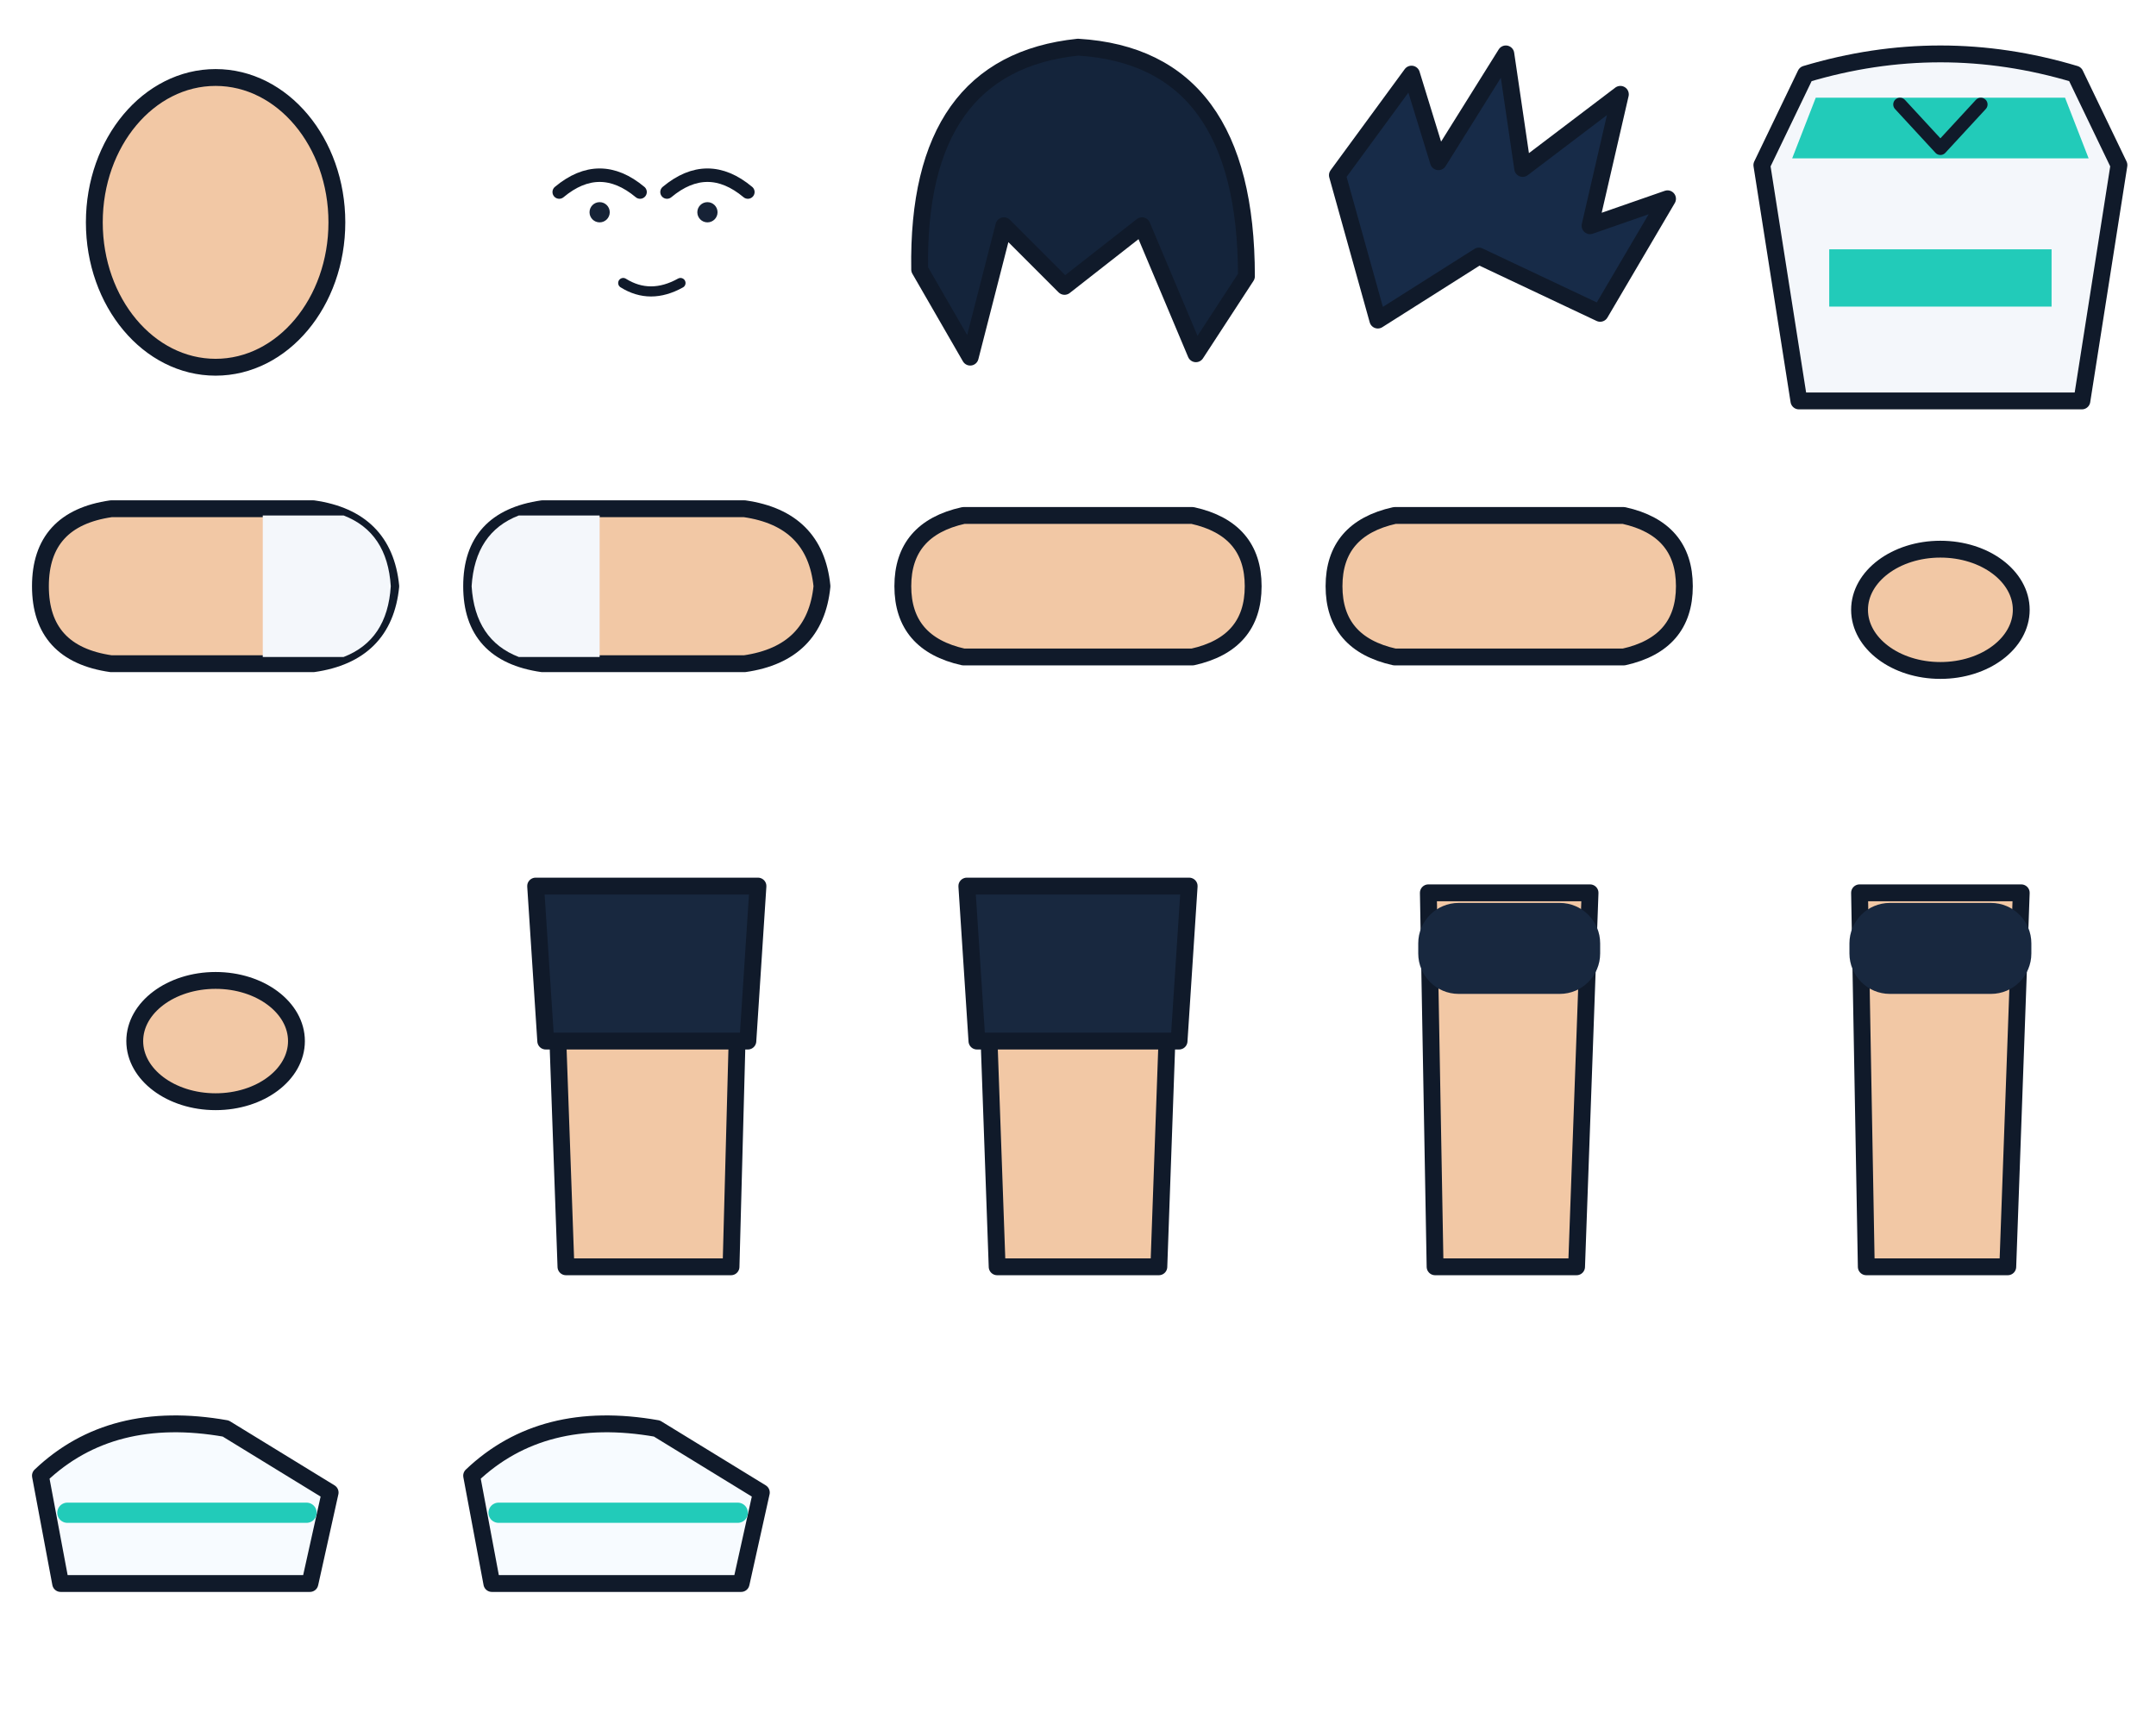
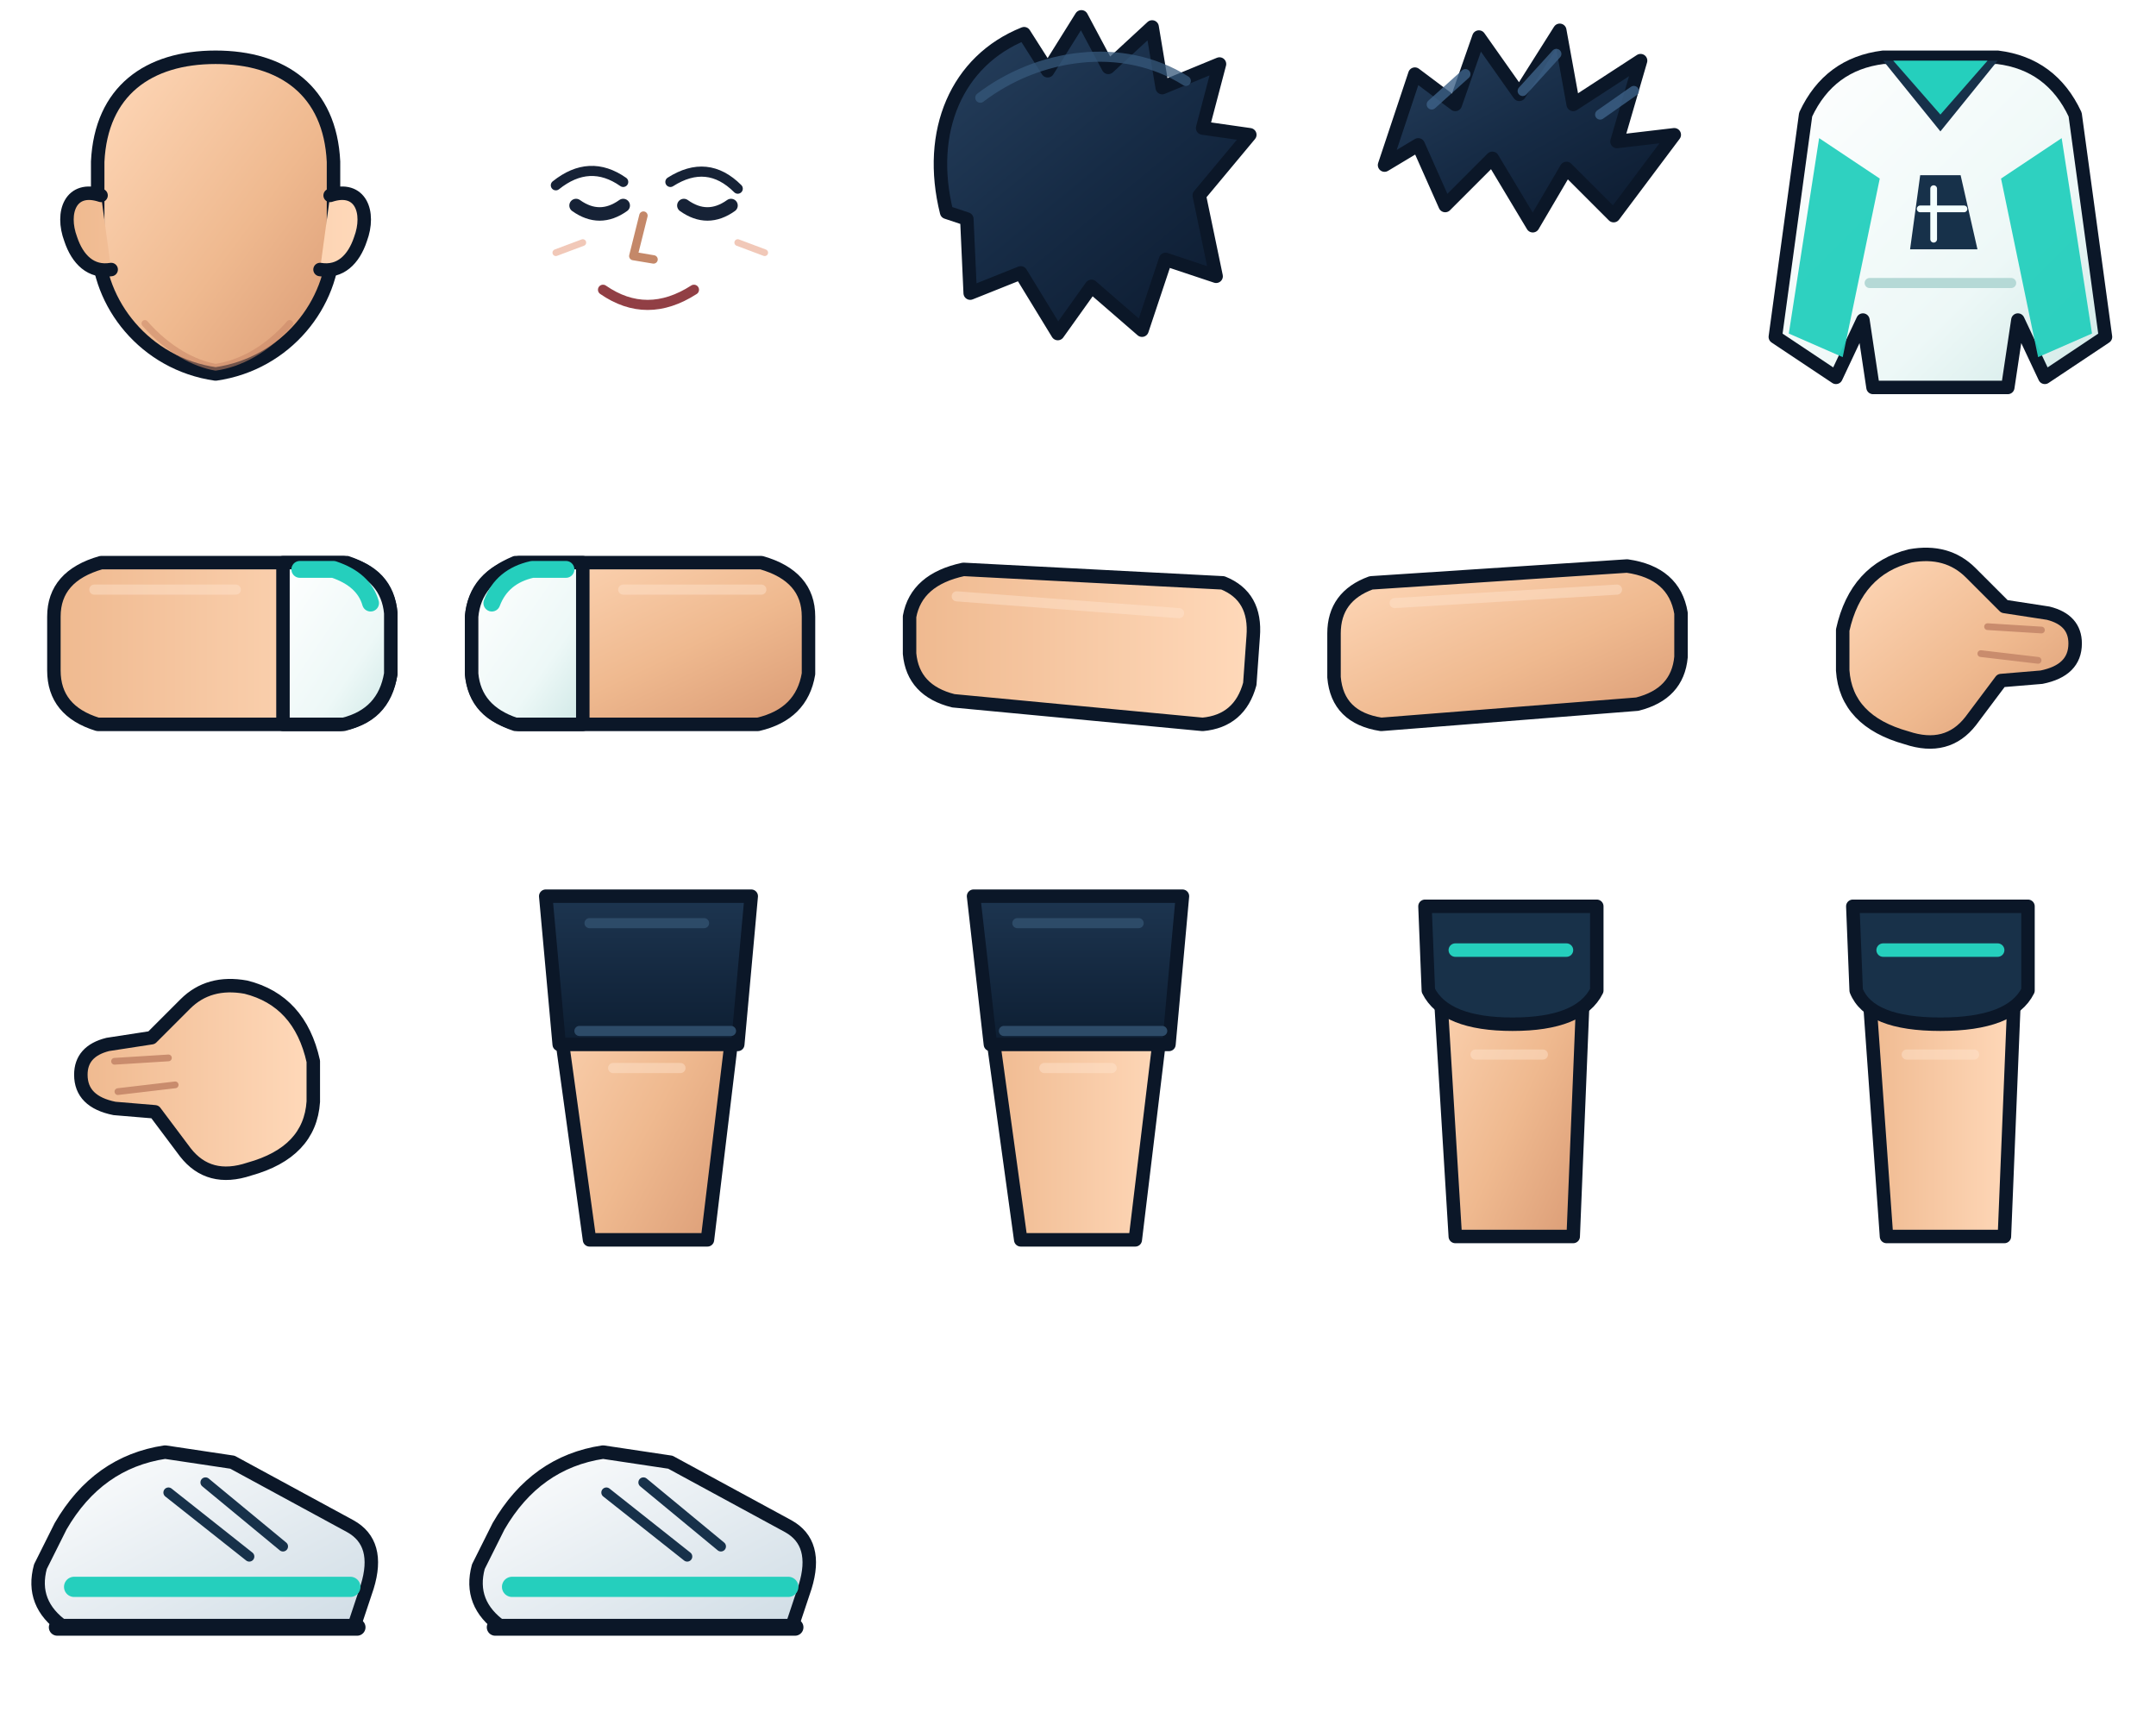
<svg xmlns="http://www.w3.org/2000/svg" width="640" height="512" viewBox="0 0 640 512">
-   <g stroke="#101a2a" stroke-width="5" stroke-linejoin="round" stroke-linecap="round">
-     <ellipse cx="64" cy="66" rx="36" ry="43" fill="#f2c8a5" />
-     <g transform="translate(128)">
-       <path d="M38 57q12-10 24 0M70 57q12-10 24 0" fill="none" stroke-width="4" />
-       <circle cx="50" cy="63" r="3" fill="#162236" stroke="none" />
-       <circle cx="82" cy="63" r="3" fill="#162236" stroke="none" />
-       <path d="M57 84q8 5 17 0" fill="none" stroke-width="3" />
+   <defs>
+     <linearGradient id="skin" x1="0" y1="0" x2="1" y2="1">
+       <stop offset="0" stop-color="#ffd9ba" />
+       <stop offset="0.58" stop-color="#efb98f" />
+       <stop offset="1" stop-color="#d99a74" />
+     </linearGradient>
+     <linearGradient id="skinShade" x1="0" y1="0" x2="1" y2="0">
+       <stop offset="0" stop-color="#efb98f" />
+       <stop offset="1" stop-color="#ffd9ba" />
+     </linearGradient>
+     <linearGradient id="hair" x1="0" y1="0" x2="0.8" y2="1">
+       <stop offset="0" stop-color="#27415f" />
+       <stop offset="0.55" stop-color="#162b45" />
+       <stop offset="1" stop-color="#0d1c31" />
+     </linearGradient>
+     <linearGradient id="jersey" x1="0" y1="0" x2="1" y2="1">
+       <stop offset="0" stop-color="#ffffff" />
+       <stop offset="0.65" stop-color="#edf8f7" />
+       <stop offset="1" stop-color="#cfe8e6" />
+     </linearGradient>
+     <linearGradient id="shorts" x1="0" y1="0" x2="0" y2="1">
+       <stop offset="0" stop-color="#1d3550" />
+       <stop offset="1" stop-color="#0d1e32" />
+     </linearGradient>
+     <linearGradient id="shoe" x1="0" y1="0" x2="1" y2="1">
+       <stop offset="0" stop-color="#ffffff" />
+       <stop offset="1" stop-color="#cfdce5" />
+     </linearGradient>
+   </defs>
+   <g stroke="#0b1728" stroke-width="4" stroke-linejoin="round" stroke-linecap="round">
+     <g>
+       <path d="M29 48C30 27 44 17 64 17s34 10 35 31v24c0 18-14 36-35 39-21-3-35-21-35-39Z" fill="url(#skin)" />
+       <path d="M30 58c-9-3-12 5-9 13 2 6 6 10 12 9M98 58c9-3 12 5 9 13-2 6-6 10-12 9" fill="url(#skinShade)" />
+       <path d="M43 96c7 8 15 12 21 13 7-1 15-5 22-13" fill="none" stroke="#c98767" stroke-width="2" opacity=".55" />
    </g>
-     <path d="M273 80Q272 19 320 14q50 3 50 68l-15 23-16-38-23 18-18-18-10 39z" fill="#14243b" />
-     <path d="M397 52l22-30 8 26 20-32 5 34 29-22-9 39 23-8-20 34-36-17-30 19z" fill="#172b48" />
-     <path d="M536 22Q576 10 616 22L629 49 618 119H534L523 49Z" fill="#f4f7fb" />
-     <path d="M539 29H613L620 47H532Z" fill="#22cbb9" stroke="none" />
-     <path d="M564 31L576 44 588 31" fill="none" stroke="#101a2a" stroke-width="4" />
-     <path d="M543 74H609V91H543Z" fill="#22cbb9" stroke="none" />
-     <path d="M12 174Q12 154 33 151H93Q114 154 116 174Q114 194 93 197H33Q12 194 12 174Z" fill="#f2c8a5" />
-     <path d="M78 153H102Q115 158 116 174Q115 190 102 195H78Z" fill="#f4f7fb" stroke="none" />
-     <path d="M140 174Q140 154 161 151H221Q242 154 244 174Q242 194 221 197H161Q140 194 140 174Z" fill="#f2c8a5" />
-     <path d="M140 174Q141 158 154 153H178V195H154Q141 190 140 174Z" fill="#f4f7fb" stroke="none" />
-     <path d="M268 174Q268 157 286 153H354Q372 157 372 174Q372 191 354 195H286Q268 191 268 174Z" fill="#f2c8a5" />
-     <path d="M396 174Q396 157 414 153H482Q500 157 500 174Q500 191 482 195H414Q396 191 396 174Z" fill="#f2c8a5" />
-     <ellipse cx="576" cy="181" rx="24" ry="18" fill="#f2c8a5" />
-     <ellipse cx="64" cy="309" rx="24" ry="18" fill="#f2c8a5" />
-     <path d="M164 264H220L217 376H168Z" fill="#f2c8a5" />
-     <path d="M159 263H225L222 309H162Z" fill="#18283f" />
-     <path d="M292 264H348L344 376H296Z" fill="#f2c8a5" />
-     <path d="M287 263H353L350 309H290Z" fill="#18283f" />
-     <path d="M424 265H472L468 376H426Z" fill="#f2c8a5" />
-     <rect x="421" y="268" width="54" height="27" rx="12" fill="#18283f" stroke="none" />
-     <path d="M552 265H600L596 376H554Z" fill="#f2c8a5" />
-     <rect x="549" y="268" width="54" height="27" rx="12" fill="#18283f" stroke="none" />
-     <path d="M12 438Q33 418 67 424L98 443 92 470H18Z" fill="#f7fbff" />
-     <path d="M20 449H91" fill="none" stroke="#22cbb9" stroke-width="6" />
-     <path d="M140 438Q161 418 195 424L226 443 220 470H146Z" fill="#f7fbff" />
-     <path d="M148 449H219" fill="none" stroke="#22cbb9" stroke-width="6" />
+     <g transform="translate(128 0)" fill="none">
+       <path d="M37 55q10-8 20-1M71 54q11-7 20 2" stroke="#162236" stroke-width="3" />
+       <path d="M43 61q7 5 14 0M75 61q7 5 14 0" stroke="#162236" stroke-width="4" />
+       <path d="M63 64l-3 12 6 1" stroke="#c48869" stroke-width="2.5" />
+       <path d="M51 86q13 9 27 0" stroke="#913f45" stroke-width="3" />
+       <path d="M45 72l-8 3M91 72l8 3" stroke="#e8a388" stroke-width="2" opacity=".6" />
+     </g>
+     <g transform="translate(256 0)">
+       <path d="M25 63C19 39 28 18 48 10l7 11 10-16 8 15 13-12 3 18 17-7-5 19 14 2-15 18 5 24-15-5-7 21-15-13-10 14-11-18-15 6-1-22Z" fill="url(#hair)" />
+       <path d="M35 29c17-13 42-17 61-5" fill="none" stroke="#36587b" stroke-width="3" opacity=".75" />
+     </g>
+     <g transform="translate(384 0)">
+       <path d="M27 49 36 22l12 9 7-20 12 17 12-19 4 22 20-13-7 24 17-2-18 24-14-14-10 17-12-20-14 14-8-18Z" fill="url(#hair)" />
+       <path d="M41 31 51 22M68 27 78 16M91 34l10-7" fill="none" stroke="#3d6288" stroke-width="3" opacity=".8" />
+     </g>
+     <g transform="translate(512 0)">
+       <path d="M24 34Q31 19 47 17h34q16 2 23 17l9 66-18 12-8-17-3 20H44l-3-20-8 17-18-12Z" fill="url(#jersey)" />
+       <path d="M47 18 64 39 81 18" fill="#17314a" stroke="none" />
+       <path d="M50 18 64 34 78 18" fill="#25cfbd" stroke="none" />
+       <path d="M28 41 19 99 35 106 46 53M100 41l9 58-16 7-11-53" fill="#25cfbd" stroke="none" opacity=".95" />
+       <path d="M43 84h42" stroke="#b5d9d6" stroke-width="3" />
+       <path d="M58 52h12l5 22H55Z" fill="#17314a" stroke="none" />
+       <path d="M62 56v15M58 62h13" stroke="#f4fffe" stroke-width="2" />
+     </g>
+     <g transform="translate(0 128)">
+       <path d="M16 55Q16 43 30 39h72q13 3 14 15v18q-2 13-15 15H29Q16 83 16 71Z" fill="url(#skinShade)" />
+       <path d="M84 39h19q12 4 13 15v18q-2 12-14 15H84Z" fill="url(#jersey)" />
+       <path d="M89 41h10q9 3 11 10" stroke="#25cfbd" stroke-width="5" fill="none" />
+       <path d="M28 47h42" stroke="#ffe4cf" stroke-width="3" opacity=".45" />
+     </g>
+     <g transform="translate(128 128)">
+       <path d="M12 55q1-12 14-16h72q14 4 14 16v17q-2 12-15 15H26Q13 84 12 72Z" fill="url(#skin)" />
+       <path d="M12 55q1-11 13-16h20v48H25Q13 83 12 72Z" fill="url(#jersey)" />
+       <path d="M18 51q3-8 12-10h10" stroke="#25cfbd" stroke-width="5" fill="none" />
+       <path d="M57 47h41" stroke="#ffe4cf" stroke-width="3" opacity=".45" />
+     </g>
+     <g transform="translate(256 128)">
+       <path d="M14 55q2-11 16-14l77 4q10 4 9 16l-1 14q-3 11-14 12l-74-7q-12-3-13-14Z" fill="url(#skinShade)" />
+       <path d="M28 49 94 54" stroke="#ffe4cf" stroke-width="3" opacity=".45" />
+     </g>
+     <g transform="translate(384 128)">
+       <path d="M12 60q0-11 11-15l76-5q14 2 16 14v13q-1 11-13 14l-76 6q-13-2-14-14Z" fill="url(#skin)" />
+       <path d="m30 51 66-4" stroke="#ffe4cf" stroke-width="3" opacity=".45" />
+     </g>
+     <g transform="translate(512 128)">
+       <path d="M35 59q4-18 20-22 11-2 18 5l10 10 13 2q8 2 8 9 0 8-10 10l-12 1-9 12q-7 9-19 5-18-5-19-20Z" fill="url(#skin)" />
+       <path d="M78 58l16 1M76 66l17 2" stroke="#c98c6d" stroke-width="2" />
+     </g>
+     <g transform="translate(0 256)">
+       <path d="M93 59q-4-18-20-22-11-2-18 5L45 52l-13 2q-8 2-8 9 0 8 10 10l12 1 9 12q7 9 19 5 18-5 19-20Z" fill="url(#skinShade)" />
+       <path d="M50 58 34 59M52 66l-17 2" stroke="#c98c6d" stroke-width="2" />
+     </g>
+     <g transform="translate(128 256)">
+       <path d="M37 11h55l-3 43-7 58H47l-8-58Z" fill="url(#skin)" />
+       <path d="M34 10h61l-4 44H38Z" fill="url(#shorts)" />
+       <path d="M47 18h34M44 50h45" stroke="#2d4b68" stroke-width="3" />
+       <path d="M54 61h20" stroke="#ffe4cf" stroke-width="3" opacity=".45" />
+     </g>
+     <g transform="translate(256 256)">
+       <path d="M36 11h56l-4 43-7 58H47l-8-58Z" fill="url(#skinShade)" />
+       <path d="M33 10h62l-4 44H38Z" fill="url(#shorts)" />
+       <path d="M46 18h36M42 50h47" stroke="#2d4b68" stroke-width="3" />
+       <path d="M54 61h20" stroke="#ffe4cf" stroke-width="3" opacity=".45" />
+     </g>
+     <g transform="translate(384 256)">
+       <path d="M42 13h45l-4 98H48Z" fill="url(#skin)" />
+       <path d="M39 13h51v25q-5 10-25 10T40 38Z" fill="#183149" />
+       <path d="M48 26h33" stroke="#25cfbd" stroke-width="4" />
+       <path d="M54 57h20" stroke="#ffe4cf" stroke-width="3" opacity=".45" />
+     </g>
+     <g transform="translate(512 256)">
+       <path d="M41 13h46l-4 98H48Z" fill="url(#skinShade)" />
+       <path d="M38 13h52v25q-5 10-26 10T39 38Z" fill="#183149" />
+       <path d="M47 26h34" stroke="#25cfbd" stroke-width="4" />
+       <path d="M54 57h20" stroke="#ffe4cf" stroke-width="3" opacity=".45" />
+     </g>
+     <g transform="translate(0 384)">
+       <path d="M18 69q11-19 31-22l20 3 35 19q9 5 5 18l-4 12H19q-10-7-7-18Z" fill="url(#shoe)" />
+       <path d="M22 87h82" stroke="#25cfbd" stroke-width="6" />
+       <path d="m50 59 24 19M61 56 84 75" stroke="#17314a" stroke-width="3" />
+       <path d="M17 99h89" stroke="#0b1728" stroke-width="5" />
+     </g>
+     <g transform="translate(128 384)">
+       <path d="M20 69q11-19 31-22l20 3 35 19q9 5 5 18l-4 12H21q-10-7-7-18Z" fill="url(#shoe)" />
+       <path d="M24 87h82" stroke="#25cfbd" stroke-width="6" />
+       <path d="m52 59 24 19M63 56 86 75" stroke="#17314a" stroke-width="3" />
+       <path d="M19 99h89" stroke="#0b1728" stroke-width="5" />
+     </g>
  </g>
</svg>
